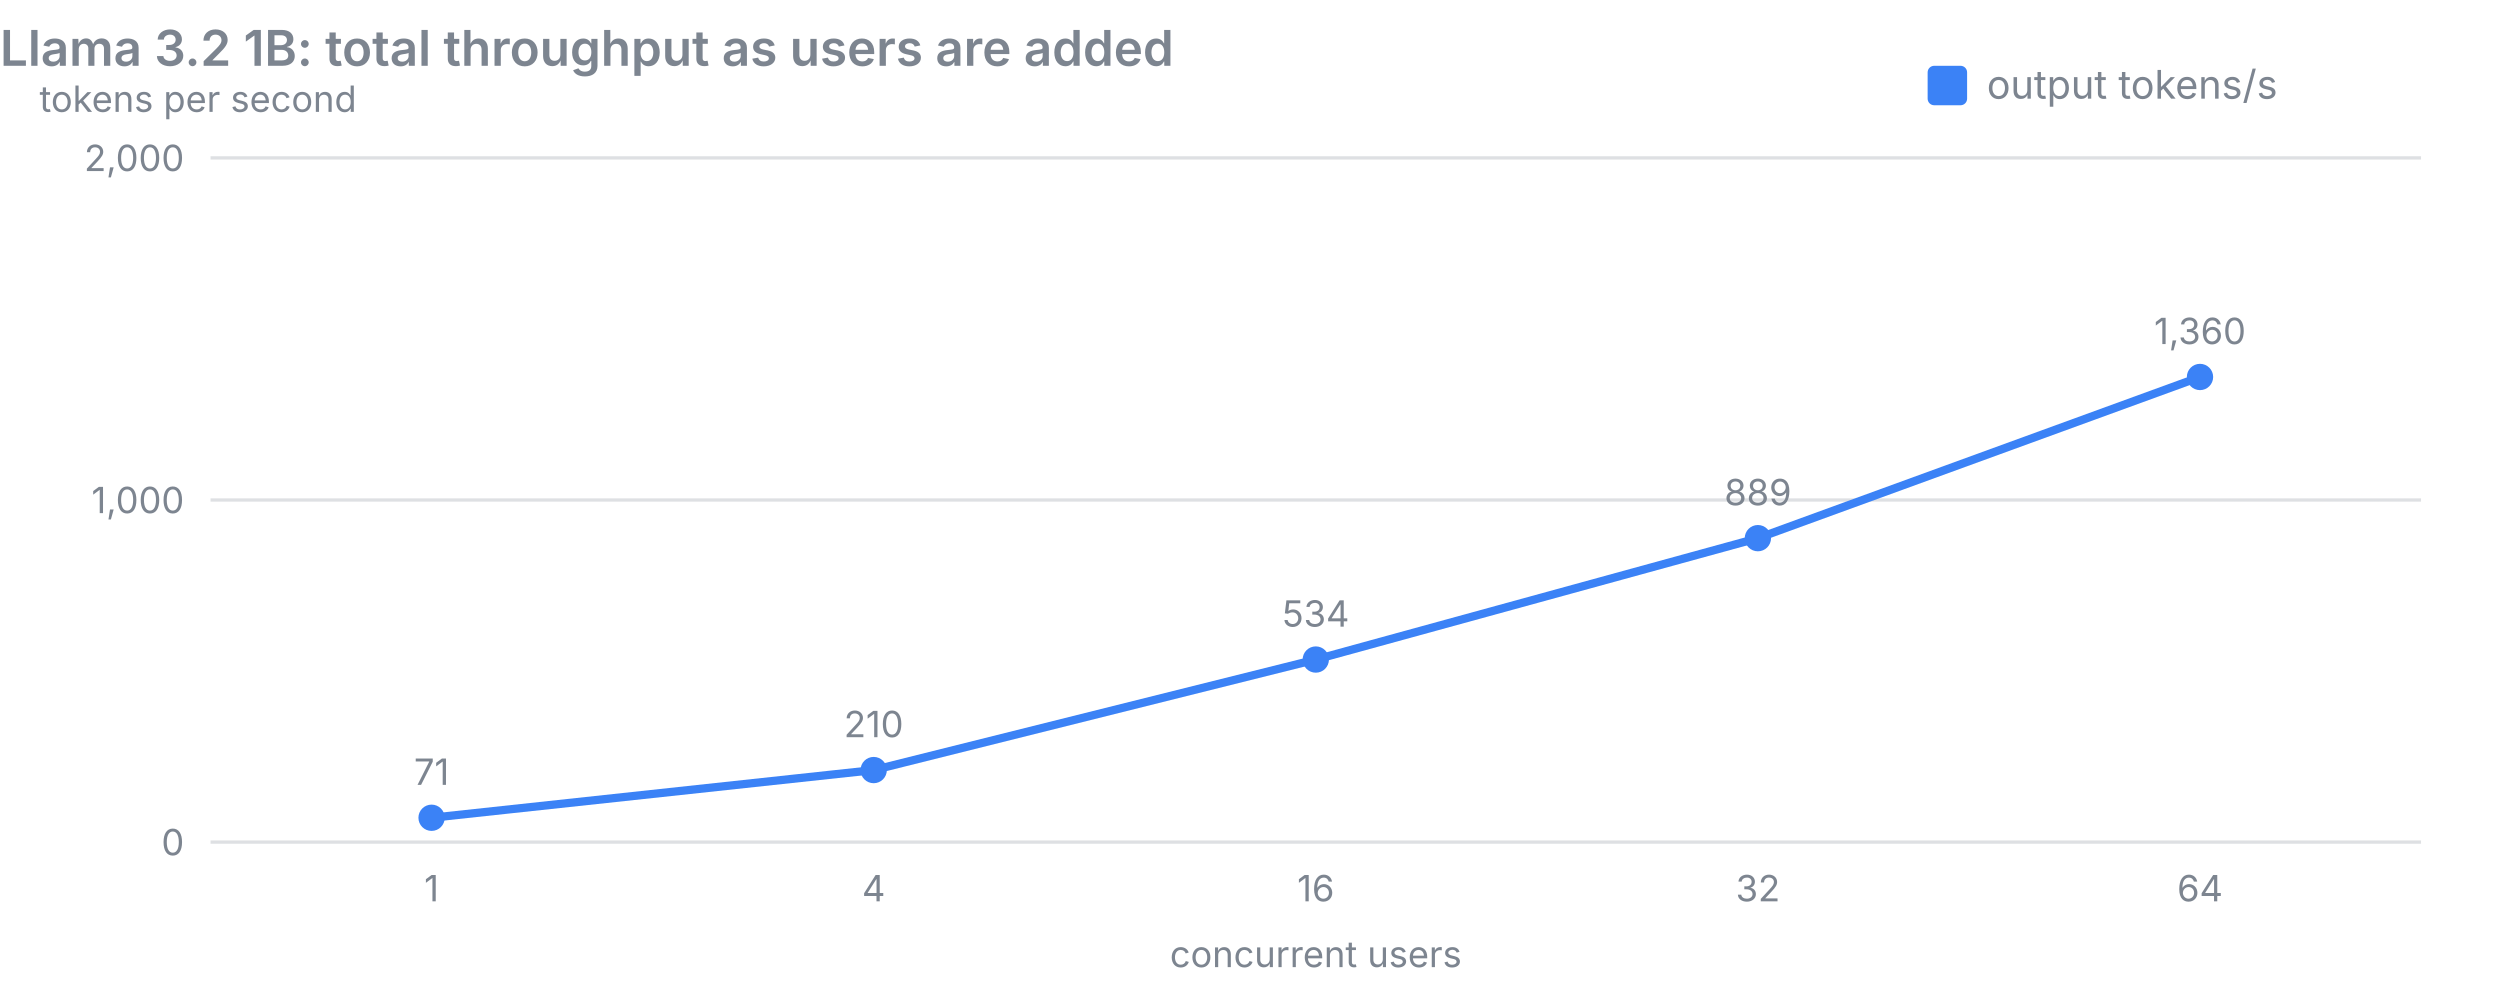
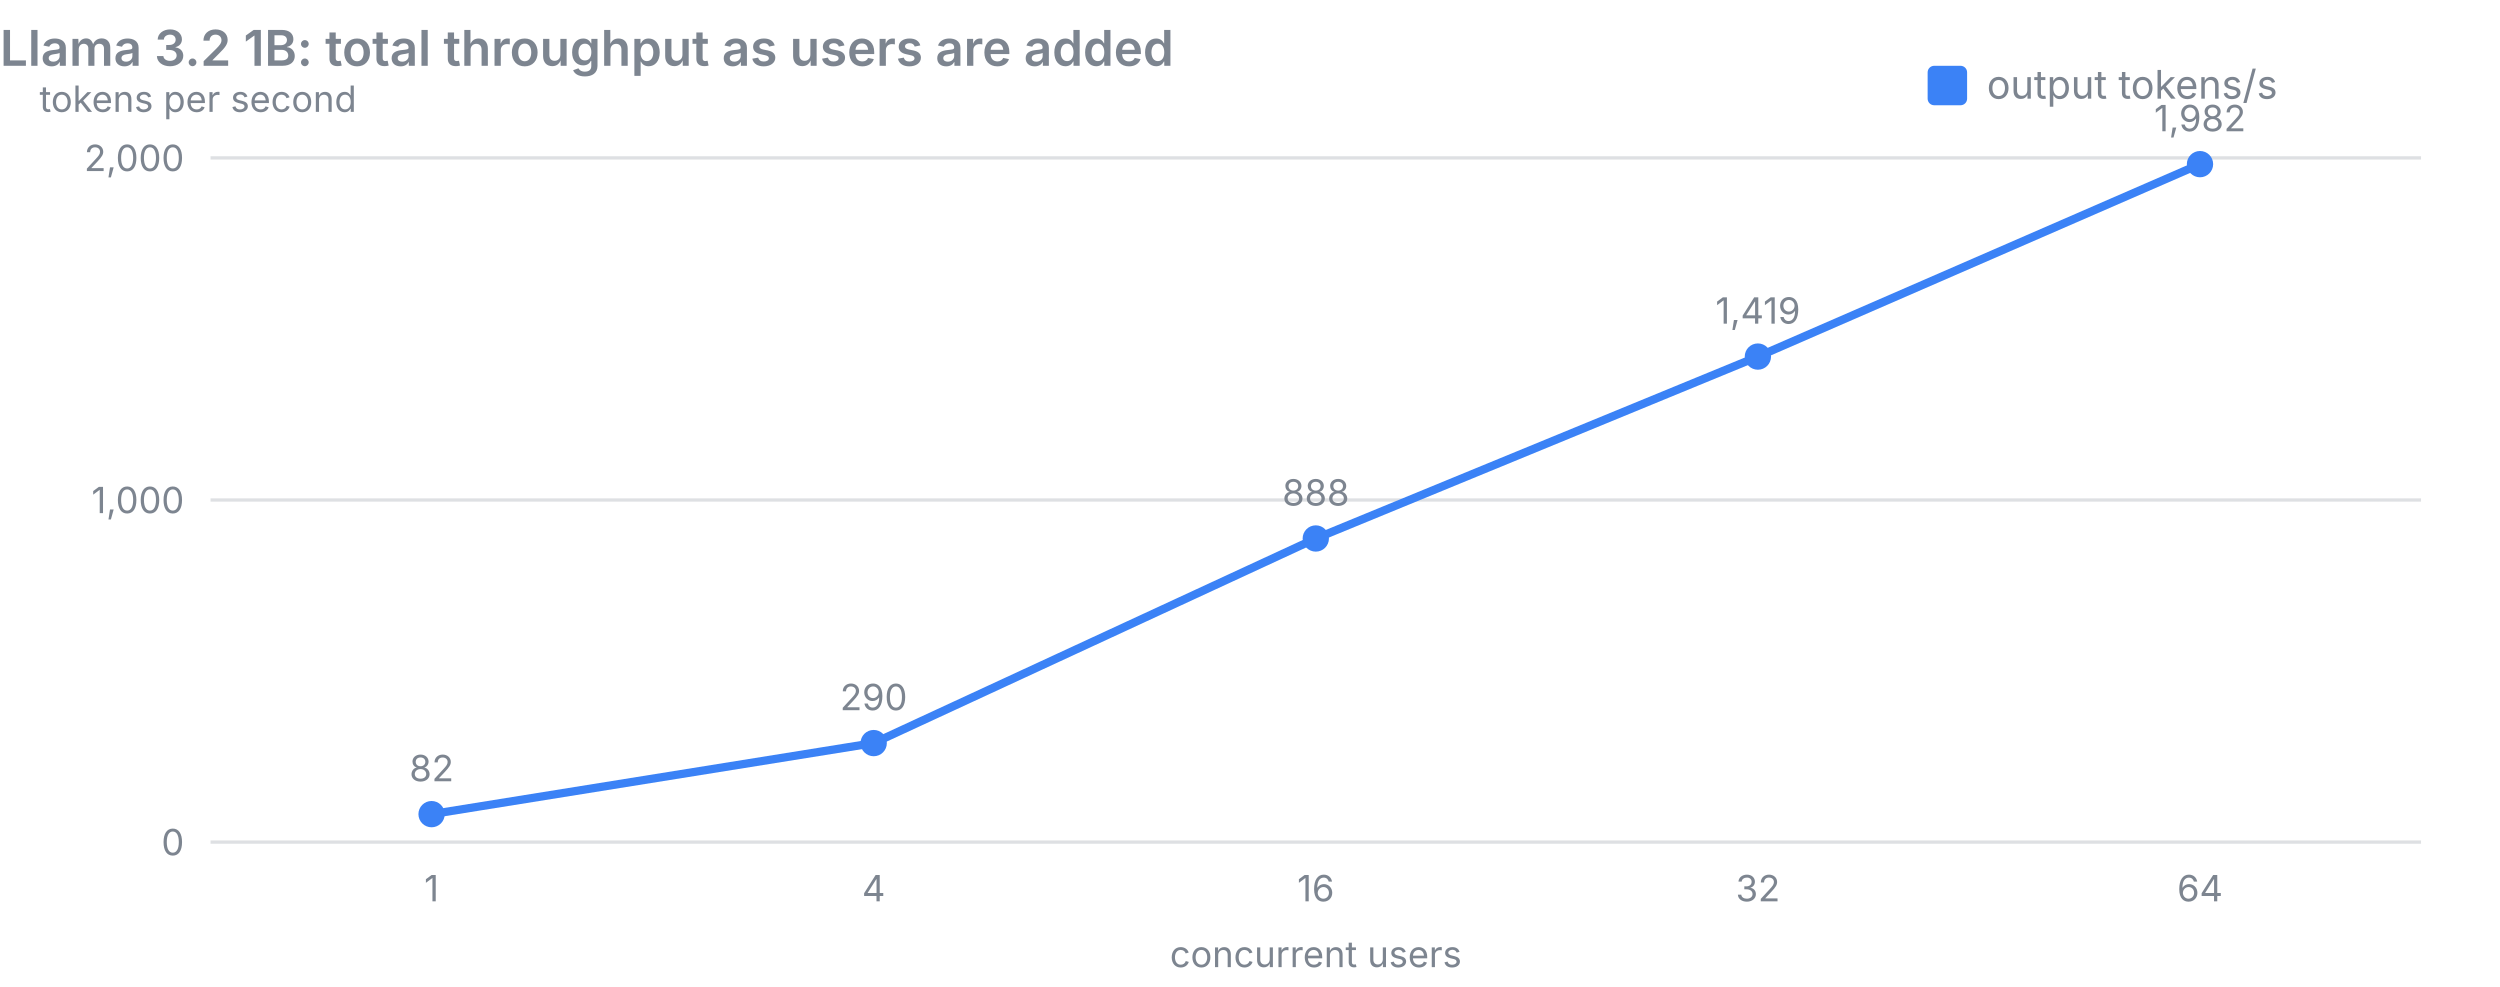
<svg xmlns="http://www.w3.org/2000/svg" viewBox="0 0 760 300" width="760" height="300" role="img" aria-label="Llama 3.2 1B: total throughput as users are added" font-family="system-ui, -apple-system, Segoe UI, sans-serif" font-size="13">
  <text x="0" y="20" font-size="15" font-weight="600" fill="#7d8590">Llama 3.2 1B: total throughput as users are added</text>
  <line x1="64" x2="736" y1="256.0" y2="256.0" stroke="#7d859040" />
  <text x="56" y="260.0" text-anchor="end" font-size="11" fill="#7d8590">0</text>
  <line x1="64" x2="736" y1="152.0" y2="152.0" stroke="#7d859040" />
  <text x="56" y="156.0" text-anchor="end" font-size="11" fill="#7d8590">1,000</text>
  <line x1="64" x2="736" y1="48.0" y2="48.0" stroke="#7d859040" />
  <text x="56" y="52.0" text-anchor="end" font-size="11" fill="#7d8590">2,000</text>
  <text x="131.2" y="274" text-anchor="middle" font-size="11" fill="#7d8590">1</text>
  <text x="265.6" y="274" text-anchor="middle" font-size="11" fill="#7d8590">4</text>
  <text x="400.0" y="274" text-anchor="middle" font-size="11" fill="#7d8590">16</text>
  <text x="534.4" y="274" text-anchor="middle" font-size="11" fill="#7d8590">32</text>
  <text x="668.8" y="274" text-anchor="middle" font-size="11" fill="#7d8590">64</text>
  <text x="400.0" y="294" text-anchor="middle" font-size="11" fill="#7d8590">concurrent users</text>
  <text x="12" y="34" font-size="11" fill="#7d8590">tokens per second</text>
-   <polyline points="131.2,248.6 265.6,234.1 400.0,200.5 534.4,163.6 668.8,114.6" fill="none" stroke="#3b82f6" stroke-width="2.5" />
-   <circle cx="131.2" cy="248.6" r="4" fill="#3b82f6" />
-   <text x="131.2" y="238.6" text-anchor="middle" font-size="11" fill="#7d8590">71</text>
-   <circle cx="265.6" cy="234.1" r="4" fill="#3b82f6" />
-   <text x="265.6" y="224.1" text-anchor="middle" font-size="11" fill="#7d8590">210</text>
-   <circle cx="400.0" cy="200.5" r="4" fill="#3b82f6" />
-   <text x="400.0" y="190.5" text-anchor="middle" font-size="11" fill="#7d8590">534</text>
-   <circle cx="534.4" cy="163.6" r="4" fill="#3b82f6" />
-   <text x="534.4" y="153.6" text-anchor="middle" font-size="11" fill="#7d8590">889</text>
-   <circle cx="668.8" cy="114.6" r="4" fill="#3b82f6" />
-   <text x="668.8" y="104.6" text-anchor="middle" font-size="11" fill="#7d8590">1,360</text>
+   <polyline points="131.2,247.5 265.6,225.9 400.0,163.7 534.4,108.4 668.8,49.9" fill="none" stroke="#3b82f6" stroke-width="2.5" />
+   <circle cx="131.2" cy="247.5" r="4" fill="#3b82f6" />
+   <text x="131.2" y="237.5" text-anchor="middle" font-size="11" fill="#7d8590">82</text>
+   <circle cx="265.6" cy="225.9" r="4" fill="#3b82f6" />
+   <text x="265.6" y="215.9" text-anchor="middle" font-size="11" fill="#7d8590">290</text>
+   <circle cx="400.0" cy="163.7" r="4" fill="#3b82f6" />
+   <text x="400.0" y="153.7" text-anchor="middle" font-size="11" fill="#7d8590">888</text>
+   <circle cx="534.4" cy="108.4" r="4" fill="#3b82f6" />
+   <text x="534.4" y="98.4" text-anchor="middle" font-size="11" fill="#7d8590">1,419</text>
+   <circle cx="668.8" cy="49.9" r="4" fill="#3b82f6" />
+   <text x="668.8" y="39.9" text-anchor="middle" font-size="11" fill="#7d8590">1,982</text>
  <rect x="586" y="20" width="12" height="12" rx="2" fill="#3b82f6" />
  <text x="604" y="30" font-size="12" fill="#7d8590">output tokens/s</text>
</svg>
